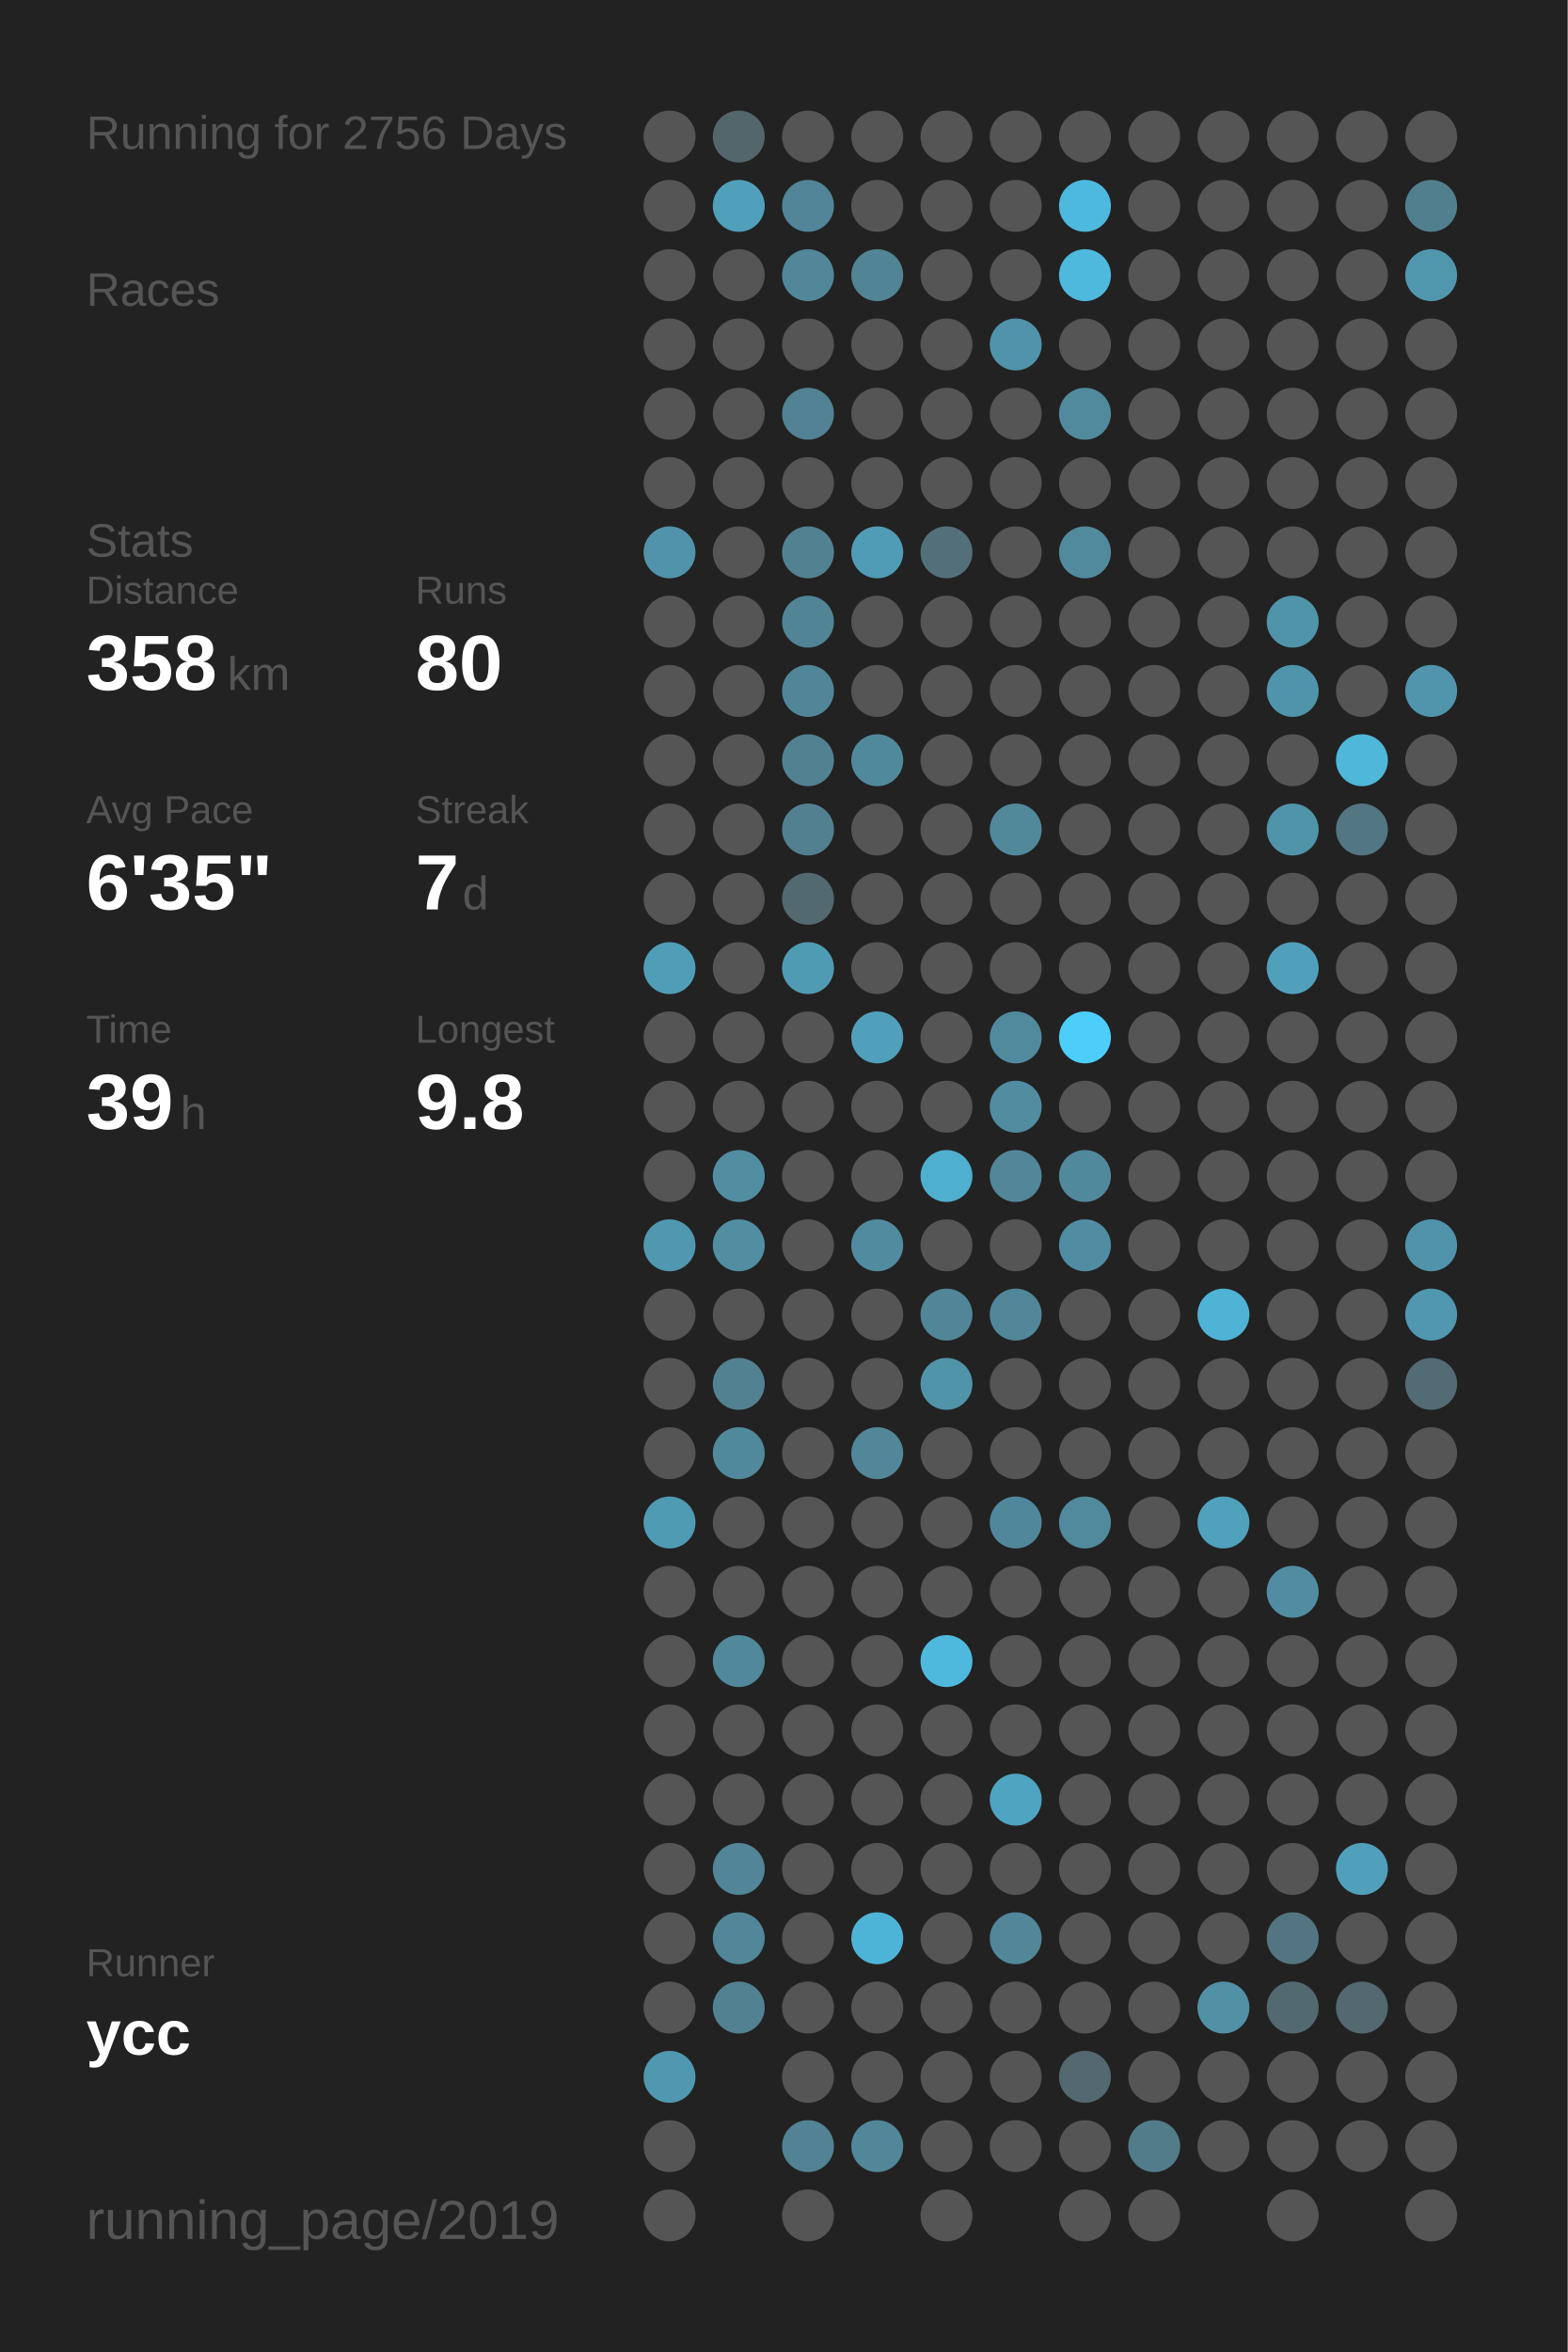
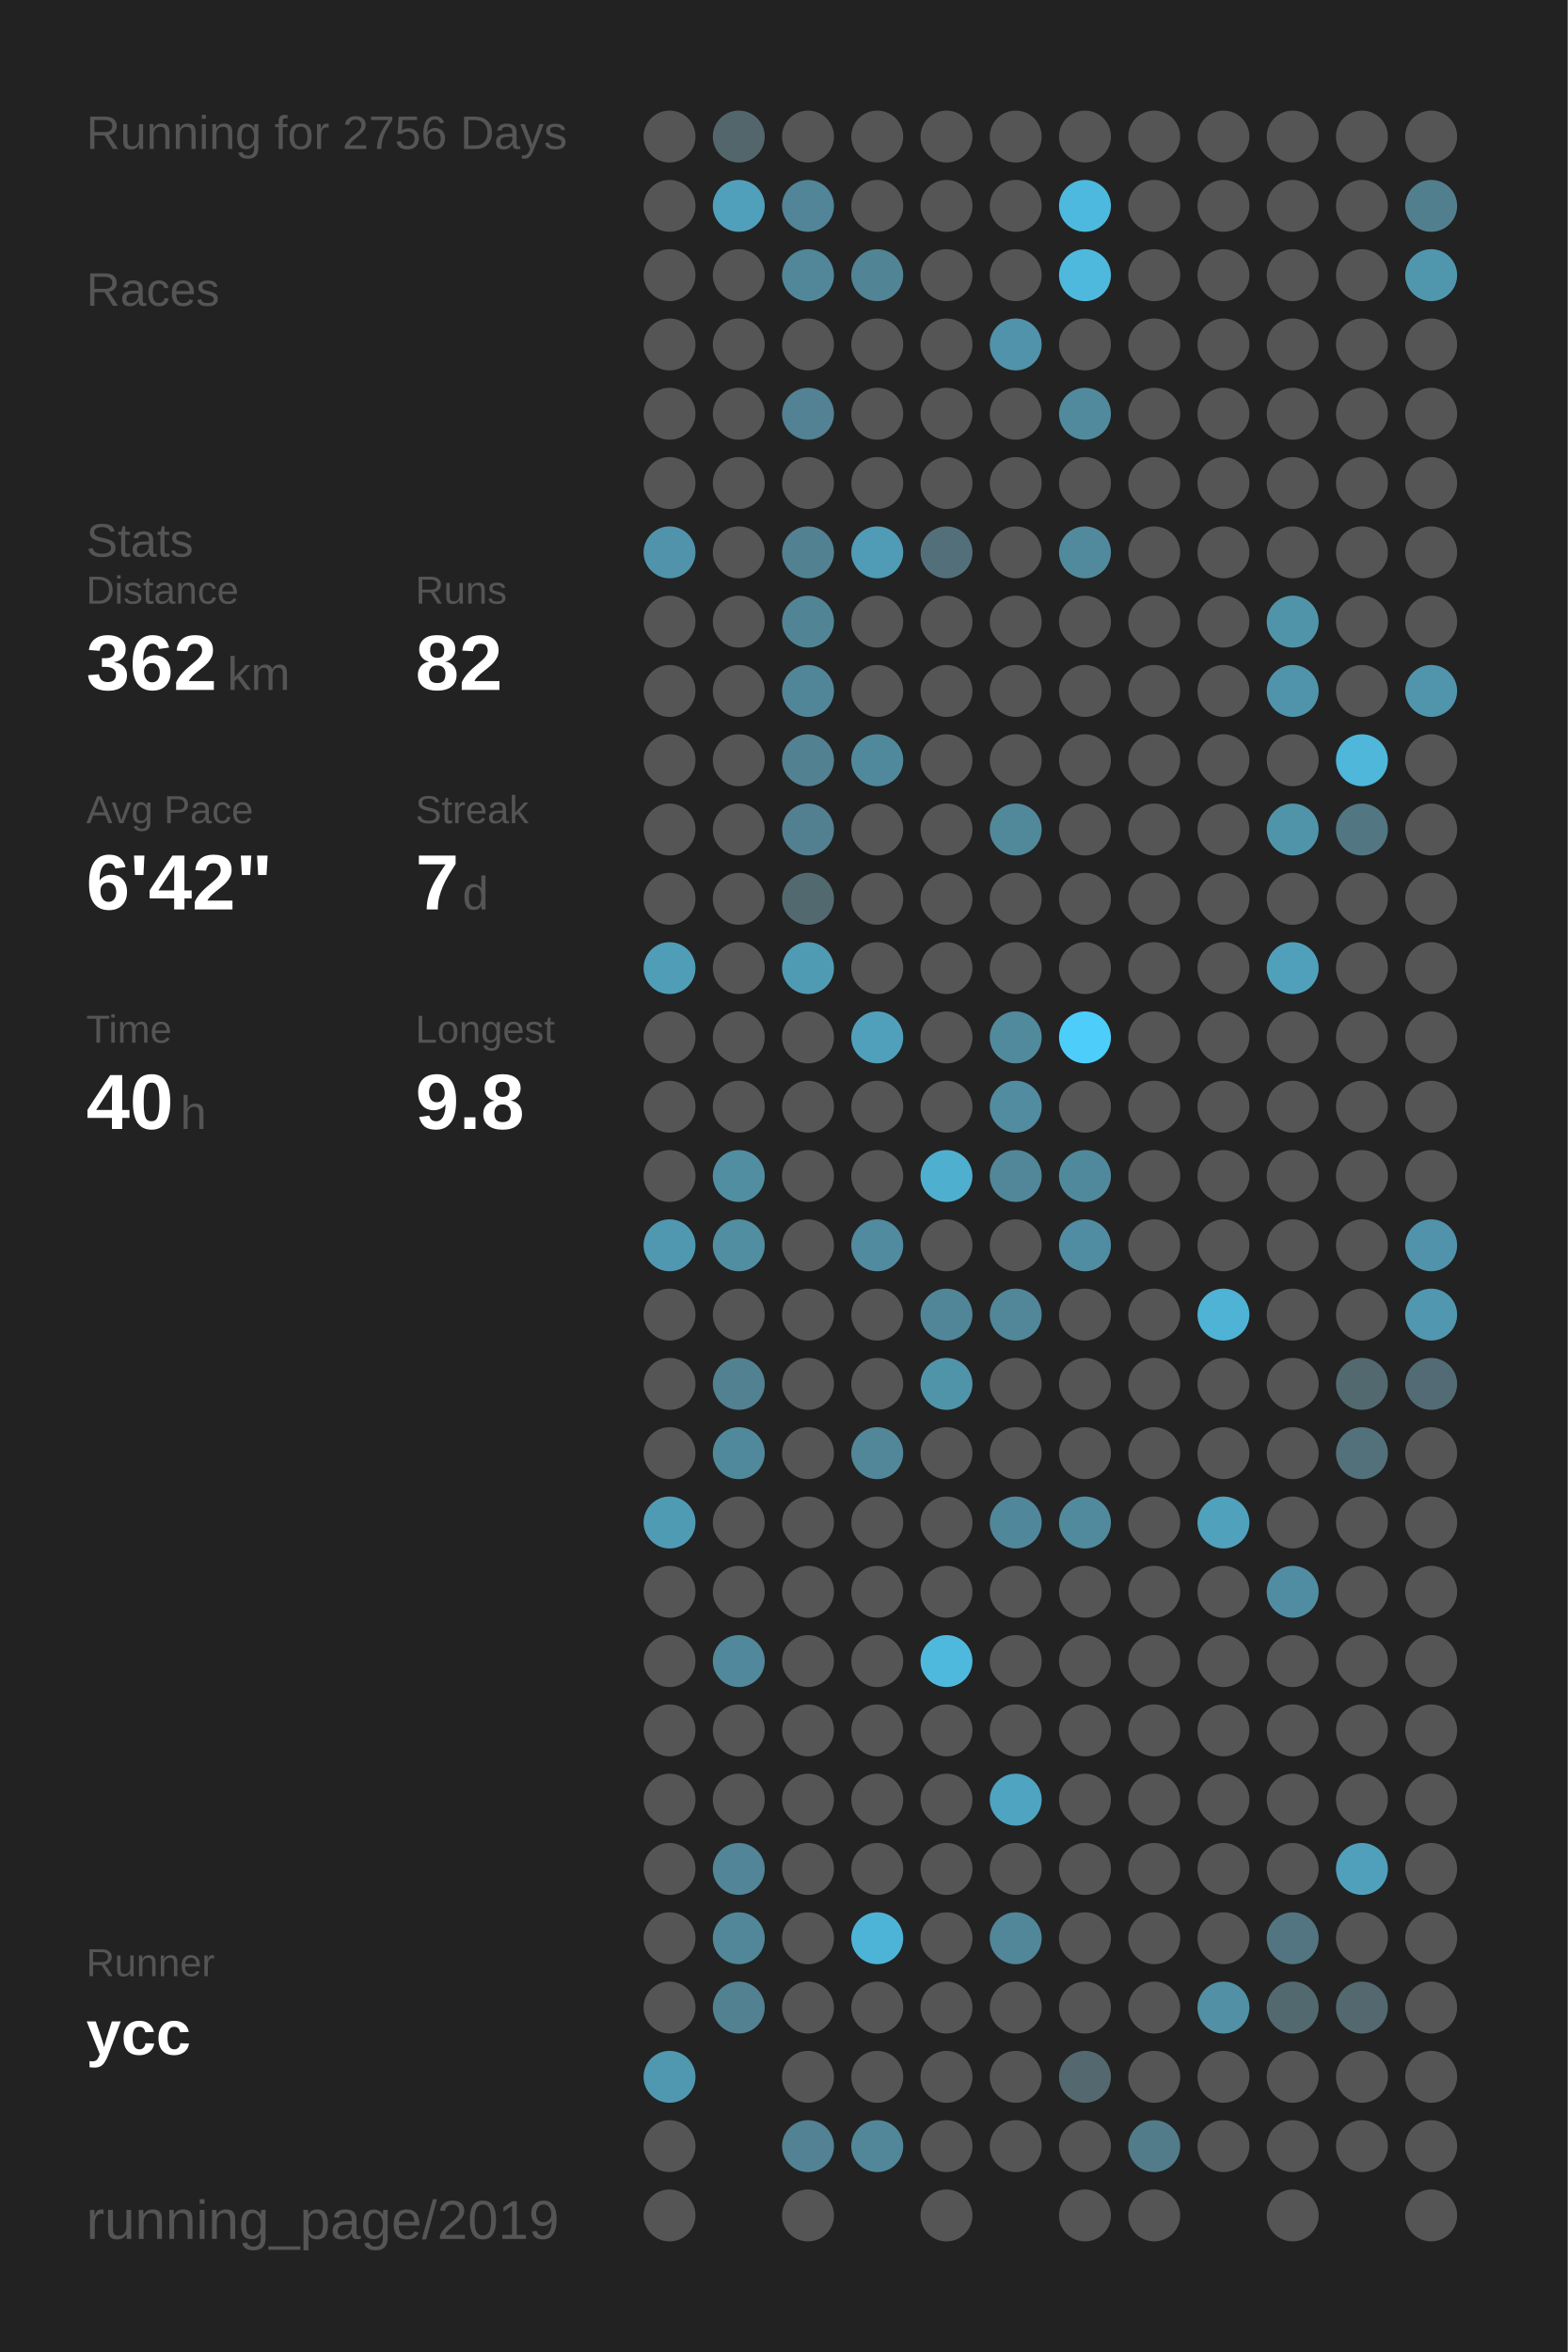
<svg xmlns="http://www.w3.org/2000/svg" baseProfile="full" height="300mm" version="1.1" viewBox="0,0,200,300" width="200mm">
  <defs />
  <rect fill="#222222" height="300" width="200" x="0" y="0" />
  <text fill="#555555" style="font-size:6px; font-family:Arial;" x="11" y="19">Running for 2756 Days</text>
  <text fill="#555555" style="font-size:6px; font-family:Arial;" x="11" y="39">Races</text>
  <text fill="#555555" style="font-size:6px; font-family:Arial;" x="11" y="71">Stats</text>
  <text fill="#555555" style="font-size:5px; font-family:Arial;" x="11" y="77">Distance</text>
-   <text fill="#FFFFFF" style="font-size:10px; font-family:Arial; font-weight:bold;" x="11" y="88">358</text>
+   <text fill="#FFFFFF" style="font-size:10px; font-family:Arial; font-weight:bold;" x="11" y="88">362</text>
  <text fill="#555555" style="font-size:6px; font-family:Arial;" x="29" y="88">km</text>
  <text fill="#555555" style="font-size:5px; font-family:Arial;" x="53" y="77">Runs</text>
-   <text fill="#FFFFFF" style="font-size:10px; font-family:Arial; font-weight:bold;" x="53" y="88">80</text>
+   <text fill="#FFFFFF" style="font-size:10px; font-family:Arial; font-weight:bold;" x="53" y="88">82</text>
  <text fill="#555555" style="font-size:5px; font-family:Arial;" x="11" y="105">Avg Pace</text>
-   <text fill="#FFFFFF" style="font-size:10px; font-family:Arial; font-weight:bold;" x="11" y="116">6'35"</text>
+   <text fill="#FFFFFF" style="font-size:10px; font-family:Arial; font-weight:bold;" x="11" y="116">6'42"</text>
  <text fill="#555555" style="font-size:5px; font-family:Arial;" x="53" y="105">Streak</text>
  <text fill="#FFFFFF" style="font-size:10px; font-family:Arial; font-weight:bold;" x="53" y="116">7</text>
  <text fill="#555555" style="font-size:6px; font-family:Arial;" x="59" y="116">d</text>
  <text fill="#555555" style="font-size:5px; font-family:Arial;" x="11" y="133">Time</text>
-   <text fill="#FFFFFF" style="font-size:10px; font-family:Arial; font-weight:bold;" x="11" y="144">39</text>
+   <text fill="#FFFFFF" style="font-size:10px; font-family:Arial; font-weight:bold;" x="11" y="144">40</text>
  <text fill="#555555" style="font-size:6px; font-family:Arial;" x="23" y="144">h</text>
  <text fill="#555555" style="font-size:5px; font-family:Arial;" x="53" y="133">Longest</text>
  <text fill="#FFFFFF" style="font-size:10px; font-family:Arial; font-weight:bold;" x="53" y="144">9.8</text>
  <text fill="#555555" style="font-size:5px; font-family:Arial;" x="11" y="252.065">Runner</text>
  <text fill="#FFFFFF" style="font-size:8px; font-family:Arial; font-weight:bold;" x="11" y="262.065">ycc</text>
  <text fill="#555555" style="font-size:7px; font-family:Arial;" x="11" y="285.581">running_page/2019</text>
  <circle cx="85.417" cy="17.419" fill="#555555" r="3.312" />
  <circle cx="85.417" cy="26.258" fill="#555555" r="3.312" />
  <circle cx="85.417" cy="35.097" fill="#555555" r="3.312" />
  <circle cx="85.417" cy="43.935" fill="#555555" r="3.312" />
  <circle cx="85.417" cy="52.774" fill="#555555" r="3.312" />
  <circle cx="85.417" cy="61.613" fill="#555555" r="3.312" />
  <circle cx="85.417" cy="70.452" fill="#5093aa" r="3.312" />
  <circle cx="85.417" cy="79.29" fill="#555555" r="3.312" />
  <circle cx="85.417" cy="88.129" fill="#555555" r="3.312" />
  <circle cx="85.417" cy="96.968" fill="#555555" r="3.312" />
  <circle cx="85.417" cy="105.806" fill="#555555" r="3.312" />
  <circle cx="85.417" cy="114.645" fill="#555555" r="3.312" />
  <circle cx="85.417" cy="123.484" fill="#509db7" r="3.312" />
  <circle cx="85.417" cy="132.323" fill="#555555" r="3.312" />
  <circle cx="85.417" cy="141.161" fill="#555555" r="3.312" />
  <circle cx="85.417" cy="150" fill="#555555" r="3.312" />
  <circle cx="85.417" cy="158.839" fill="#5098b0" r="3.312" />
  <circle cx="85.417" cy="167.677" fill="#555555" r="3.312" />
  <circle cx="85.417" cy="176.516" fill="#555555" r="3.312" />
  <circle cx="85.417" cy="185.355" fill="#555555" r="3.312" />
  <circle cx="85.417" cy="194.194" fill="#509bb4" r="3.312" />
  <circle cx="85.417" cy="203.032" fill="#555555" r="3.312" />
  <circle cx="85.417" cy="211.871" fill="#555555" r="3.312" />
  <circle cx="85.417" cy="220.71" fill="#555555" r="3.312" />
  <circle cx="85.417" cy="229.548" fill="#555555" r="3.312" />
  <circle cx="85.417" cy="238.387" fill="#555555" r="3.312" />
  <circle cx="85.417" cy="247.226" fill="#555555" r="3.312" />
  <circle cx="85.417" cy="256.065" fill="#555555" r="3.312" />
  <circle cx="85.417" cy="264.903" fill="#5098b0" r="3.312" />
  <circle cx="85.417" cy="273.742" fill="#555555" r="3.312" />
  <circle cx="85.417" cy="282.581" fill="#555555" r="3.312" />
  <circle cx="94.25" cy="17.419" fill="#53666c" r="3.312" />
  <circle cx="94.25" cy="26.258" fill="#50a0bb" r="3.312" />
  <circle cx="94.25" cy="35.097" fill="#555555" r="3.312" />
  <circle cx="94.25" cy="43.935" fill="#555555" r="3.312" />
  <circle cx="94.25" cy="52.774" fill="#555555" r="3.312" />
  <circle cx="94.25" cy="61.613" fill="#555555" r="3.312" />
  <circle cx="94.25" cy="70.452" fill="#555555" r="3.312" />
  <circle cx="94.25" cy="79.29" fill="#555555" r="3.312" />
  <circle cx="94.25" cy="88.129" fill="#555555" r="3.312" />
  <circle cx="94.25" cy="96.968" fill="#555555" r="3.312" />
  <circle cx="94.25" cy="105.806" fill="#555555" r="3.312" />
  <circle cx="94.25" cy="114.645" fill="#555555" r="3.312" />
  <circle cx="94.25" cy="123.484" fill="#555555" r="3.312" />
  <circle cx="94.25" cy="132.323" fill="#555555" r="3.312" />
  <circle cx="94.25" cy="141.161" fill="#555555" r="3.312" />
  <circle cx="94.25" cy="150" fill="#518ea2" r="3.312" />
  <circle cx="94.25" cy="158.839" fill="#518ea2" r="3.312" />
  <circle cx="94.25" cy="167.677" fill="#555555" r="3.312" />
  <circle cx="94.25" cy="176.516" fill="#528191" r="3.312" />
  <circle cx="94.25" cy="185.355" fill="#51899c" r="3.312" />
  <circle cx="94.25" cy="194.194" fill="#555555" r="3.312" />
  <circle cx="94.25" cy="203.032" fill="#555555" r="3.312" />
  <circle cx="94.25" cy="211.871" fill="#51889b" r="3.312" />
  <circle cx="94.25" cy="220.71" fill="#555555" r="3.312" />
  <circle cx="94.25" cy="229.548" fill="#555555" r="3.312" />
  <circle cx="94.25" cy="238.387" fill="#518597" r="3.312" />
  <circle cx="94.25" cy="247.226" fill="#518799" r="3.312" />
  <circle cx="94.25" cy="256.065" fill="#528191" r="3.312" />
  <circle cx="103.083" cy="17.419" fill="#555555" r="3.312" />
  <circle cx="103.083" cy="26.258" fill="#518597" r="3.312" />
  <circle cx="103.083" cy="35.097" fill="#518799" r="3.312" />
  <circle cx="103.083" cy="43.935" fill="#555555" r="3.312" />
  <circle cx="103.083" cy="52.774" fill="#528293" r="3.312" />
  <circle cx="103.083" cy="61.613" fill="#555555" r="3.312" />
  <circle cx="103.083" cy="70.452" fill="#528292" r="3.312" />
  <circle cx="103.083" cy="79.29" fill="#518495" r="3.312" />
  <circle cx="103.083" cy="88.129" fill="#518698" r="3.312" />
  <circle cx="103.083" cy="96.968" fill="#528192" r="3.312" />
  <circle cx="103.083" cy="105.806" fill="#528090" r="3.312" />
  <circle cx="103.083" cy="114.645" fill="#536970" r="3.312" />
  <circle cx="103.083" cy="123.484" fill="#509bb4" r="3.312" />
  <circle cx="103.083" cy="132.323" fill="#555555" r="3.312" />
  <circle cx="103.083" cy="141.161" fill="#555555" r="3.312" />
  <circle cx="103.083" cy="150" fill="#555555" r="3.312" />
  <circle cx="103.083" cy="158.839" fill="#555555" r="3.312" />
  <circle cx="103.083" cy="167.677" fill="#555555" r="3.312" />
  <circle cx="103.083" cy="176.516" fill="#555555" r="3.312" />
  <circle cx="103.083" cy="185.355" fill="#555555" r="3.312" />
  <circle cx="103.083" cy="194.194" fill="#555555" r="3.312" />
  <circle cx="103.083" cy="203.032" fill="#555555" r="3.312" />
  <circle cx="103.083" cy="211.871" fill="#555555" r="3.312" />
  <circle cx="103.083" cy="220.71" fill="#555555" r="3.312" />
  <circle cx="103.083" cy="229.548" fill="#555555" r="3.312" />
  <circle cx="103.083" cy="238.387" fill="#555555" r="3.312" />
  <circle cx="103.083" cy="247.226" fill="#555555" r="3.312" />
  <circle cx="103.083" cy="256.065" fill="#555555" r="3.312" />
  <circle cx="103.083" cy="264.903" fill="#555555" r="3.312" />
  <circle cx="103.083" cy="273.742" fill="#528293" r="3.312" />
  <circle cx="103.083" cy="282.581" fill="#555555" r="3.312" />
  <circle cx="111.917" cy="17.419" fill="#555555" r="3.312" />
  <circle cx="111.917" cy="26.258" fill="#555555" r="3.312" />
  <circle cx="111.917" cy="35.097" fill="#518495" r="3.312" />
  <circle cx="111.917" cy="43.935" fill="#555555" r="3.312" />
  <circle cx="111.917" cy="52.774" fill="#555555" r="3.312" />
  <circle cx="111.917" cy="61.613" fill="#555555" r="3.312" />
  <circle cx="111.917" cy="70.452" fill="#509bb5" r="3.312" />
  <circle cx="111.917" cy="79.29" fill="#555555" r="3.312" />
  <circle cx="111.917" cy="88.129" fill="#555555" r="3.312" />
  <circle cx="111.917" cy="96.968" fill="#51899c" r="3.312" />
  <circle cx="111.917" cy="105.806" fill="#555555" r="3.312" />
  <circle cx="111.917" cy="114.645" fill="#555555" r="3.312" />
  <circle cx="111.917" cy="123.484" fill="#555555" r="3.312" />
  <circle cx="111.917" cy="132.323" fill="#50a0bb" r="3.312" />
  <circle cx="111.917" cy="141.161" fill="#555555" r="3.312" />
  <circle cx="111.917" cy="150" fill="#555555" r="3.312" />
  <circle cx="111.917" cy="158.839" fill="#518b9f" r="3.312" />
  <circle cx="111.917" cy="167.677" fill="#555555" r="3.312" />
  <circle cx="111.917" cy="176.516" fill="#555555" r="3.312" />
  <circle cx="111.917" cy="185.355" fill="#518799" r="3.312" />
  <circle cx="111.917" cy="194.194" fill="#555555" r="3.312" />
  <circle cx="111.917" cy="203.032" fill="#555555" r="3.312" />
  <circle cx="111.917" cy="211.871" fill="#555555" r="3.312" />
  <circle cx="111.917" cy="220.71" fill="#555555" r="3.312" />
  <circle cx="111.917" cy="229.548" fill="#555555" r="3.312" />
  <circle cx="111.917" cy="238.387" fill="#555555" r="3.312" />
  <circle cx="111.917" cy="247.226" fill="#4eb4d7" r="3.312" />
  <circle cx="111.917" cy="256.065" fill="#555555" r="3.312" />
  <circle cx="111.917" cy="264.903" fill="#555555" r="3.312" />
  <circle cx="111.917" cy="273.742" fill="#518799" r="3.312" />
  <circle cx="120.75" cy="17.419" fill="#555555" r="3.312" />
  <circle cx="120.75" cy="26.258" fill="#555555" r="3.312" />
  <circle cx="120.75" cy="35.097" fill="#555555" r="3.312" />
  <circle cx="120.75" cy="43.935" fill="#555555" r="3.312" />
  <circle cx="120.75" cy="52.774" fill="#555555" r="3.312" />
  <circle cx="120.75" cy="61.613" fill="#555555" r="3.312" />
  <circle cx="120.75" cy="70.452" fill="#53707a" r="3.312" />
  <circle cx="120.75" cy="79.29" fill="#555555" r="3.312" />
  <circle cx="120.75" cy="88.129" fill="#555555" r="3.312" />
  <circle cx="120.75" cy="96.968" fill="#555555" r="3.312" />
  <circle cx="120.75" cy="105.806" fill="#555555" r="3.312" />
  <circle cx="120.75" cy="114.645" fill="#555555" r="3.312" />
  <circle cx="120.75" cy="123.484" fill="#555555" r="3.312" />
  <circle cx="120.75" cy="132.323" fill="#555555" r="3.312" />
  <circle cx="120.75" cy="141.161" fill="#555555" r="3.312" />
  <circle cx="120.75" cy="150" fill="#4fafcf" r="3.312" />
  <circle cx="120.75" cy="158.839" fill="#555555" r="3.312" />
  <circle cx="120.75" cy="167.677" fill="#518698" r="3.312" />
  <circle cx="120.75" cy="176.516" fill="#5094aa" r="3.312" />
  <circle cx="120.75" cy="185.355" fill="#555555" r="3.312" />
  <circle cx="120.75" cy="194.194" fill="#555555" r="3.312" />
  <circle cx="120.75" cy="203.032" fill="#555555" r="3.312" />
  <circle cx="120.75" cy="211.871" fill="#4eb9dd" r="3.312" />
  <circle cx="120.75" cy="220.71" fill="#555555" r="3.312" />
  <circle cx="120.75" cy="229.548" fill="#555555" r="3.312" />
  <circle cx="120.75" cy="238.387" fill="#555555" r="3.312" />
  <circle cx="120.75" cy="247.226" fill="#555555" r="3.312" />
  <circle cx="120.75" cy="256.065" fill="#555555" r="3.312" />
  <circle cx="120.75" cy="264.903" fill="#555555" r="3.312" />
  <circle cx="120.75" cy="273.742" fill="#555555" r="3.312" />
  <circle cx="120.75" cy="282.581" fill="#555555" r="3.312" />
  <circle cx="129.583" cy="17.419" fill="#555555" r="3.312" />
  <circle cx="129.583" cy="26.258" fill="#555555" r="3.312" />
  <circle cx="129.583" cy="35.097" fill="#555555" r="3.312" />
  <circle cx="129.583" cy="43.935" fill="#5093aa" r="3.312" />
  <circle cx="129.583" cy="52.774" fill="#555555" r="3.312" />
  <circle cx="129.583" cy="61.613" fill="#555555" r="3.312" />
  <circle cx="129.583" cy="70.452" fill="#555555" r="3.312" />
  <circle cx="129.583" cy="79.29" fill="#555555" r="3.312" />
  <circle cx="129.583" cy="88.129" fill="#555555" r="3.312" />
  <circle cx="129.583" cy="96.968" fill="#555555" r="3.312" />
  <circle cx="129.583" cy="105.806" fill="#51889a" r="3.312" />
  <circle cx="129.583" cy="114.645" fill="#555555" r="3.312" />
  <circle cx="129.583" cy="123.484" fill="#555555" r="3.312" />
  <circle cx="129.583" cy="132.323" fill="#518a9d" r="3.312" />
  <circle cx="129.583" cy="141.161" fill="#518ca0" r="3.312" />
  <circle cx="129.583" cy="150" fill="#518799" r="3.312" />
  <circle cx="129.583" cy="158.839" fill="#555555" r="3.312" />
  <circle cx="129.583" cy="167.677" fill="#518799" r="3.312" />
  <circle cx="129.583" cy="176.516" fill="#555555" r="3.312" />
  <circle cx="129.583" cy="185.355" fill="#555555" r="3.312" />
  <circle cx="129.583" cy="194.194" fill="#51879a" r="3.312" />
  <circle cx="129.583" cy="203.032" fill="#555555" r="3.312" />
  <circle cx="129.583" cy="211.871" fill="#555555" r="3.312" />
  <circle cx="129.583" cy="220.71" fill="#555555" r="3.312" />
  <circle cx="129.583" cy="229.548" fill="#4fa4c1" r="3.312" />
  <circle cx="129.583" cy="238.387" fill="#555555" r="3.312" />
  <circle cx="129.583" cy="247.226" fill="#518799" r="3.312" />
  <circle cx="129.583" cy="256.065" fill="#555555" r="3.312" />
  <circle cx="129.583" cy="264.903" fill="#555555" r="3.312" />
  <circle cx="129.583" cy="273.742" fill="#555555" r="3.312" />
  <circle cx="138.417" cy="17.419" fill="#555555" r="3.312" />
  <circle cx="138.417" cy="26.258" fill="#4eb9de" r="3.312" />
  <circle cx="138.417" cy="35.097" fill="#4eb9dd" r="3.312" />
  <circle cx="138.417" cy="43.935" fill="#555555" r="3.312" />
  <circle cx="138.417" cy="52.774" fill="#518a9d" r="3.312" />
  <circle cx="138.417" cy="61.613" fill="#555555" r="3.312" />
  <circle cx="138.417" cy="70.452" fill="#518a9d" r="3.312" />
  <circle cx="138.417" cy="79.29" fill="#555555" r="3.312" />
  <circle cx="138.417" cy="88.129" fill="#555555" r="3.312" />
  <circle cx="138.417" cy="96.968" fill="#555555" r="3.312" />
  <circle cx="138.417" cy="105.806" fill="#555555" r="3.312" />
  <circle cx="138.417" cy="114.645" fill="#555555" r="3.312" />
  <circle cx="138.417" cy="123.484" fill="#555555" r="3.312" />
  <circle cx="138.417" cy="132.323" fill="#4dcefa" r="3.312" />
  <circle cx="138.417" cy="141.161" fill="#555555" r="3.312" />
  <circle cx="138.417" cy="150" fill="#51899c" r="3.312" />
  <circle cx="138.417" cy="158.839" fill="#518da2" r="3.312" />
  <circle cx="138.417" cy="167.677" fill="#555555" r="3.312" />
  <circle cx="138.417" cy="176.516" fill="#555555" r="3.312" />
  <circle cx="138.417" cy="185.355" fill="#555555" r="3.312" />
  <circle cx="138.417" cy="194.194" fill="#518a9d" r="3.312" />
  <circle cx="138.417" cy="203.032" fill="#555555" r="3.312" />
  <circle cx="138.417" cy="211.871" fill="#555555" r="3.312" />
  <circle cx="138.417" cy="220.71" fill="#555555" r="3.312" />
  <circle cx="138.417" cy="229.548" fill="#555555" r="3.312" />
  <circle cx="138.417" cy="238.387" fill="#555555" r="3.312" />
  <circle cx="138.417" cy="247.226" fill="#555555" r="3.312" />
  <circle cx="138.417" cy="256.065" fill="#555555" r="3.312" />
  <circle cx="138.417" cy="264.903" fill="#53686f" r="3.312" />
  <circle cx="138.417" cy="273.742" fill="#555555" r="3.312" />
  <circle cx="138.417" cy="282.581" fill="#555555" r="3.312" />
  <circle cx="147.25" cy="17.419" fill="#555555" r="3.312" />
  <circle cx="147.25" cy="26.258" fill="#555555" r="3.312" />
  <circle cx="147.25" cy="35.097" fill="#555555" r="3.312" />
  <circle cx="147.25" cy="43.935" fill="#555555" r="3.312" />
  <circle cx="147.25" cy="52.774" fill="#555555" r="3.312" />
  <circle cx="147.25" cy="61.613" fill="#555555" r="3.312" />
  <circle cx="147.25" cy="70.452" fill="#555555" r="3.312" />
  <circle cx="147.25" cy="79.29" fill="#555555" r="3.312" />
  <circle cx="147.25" cy="88.129" fill="#555555" r="3.312" />
  <circle cx="147.25" cy="96.968" fill="#555555" r="3.312" />
  <circle cx="147.25" cy="105.806" fill="#555555" r="3.312" />
  <circle cx="147.25" cy="114.645" fill="#555555" r="3.312" />
  <circle cx="147.25" cy="123.484" fill="#555555" r="3.312" />
  <circle cx="147.25" cy="132.323" fill="#555555" r="3.312" />
  <circle cx="147.25" cy="141.161" fill="#555555" r="3.312" />
  <circle cx="147.25" cy="150" fill="#555555" r="3.312" />
  <circle cx="147.25" cy="158.839" fill="#555555" r="3.312" />
  <circle cx="147.25" cy="167.677" fill="#555555" r="3.312" />
  <circle cx="147.25" cy="176.516" fill="#555555" r="3.312" />
  <circle cx="147.25" cy="185.355" fill="#555555" r="3.312" />
  <circle cx="147.25" cy="194.194" fill="#555555" r="3.312" />
  <circle cx="147.25" cy="203.032" fill="#555555" r="3.312" />
  <circle cx="147.25" cy="211.871" fill="#555555" r="3.312" />
  <circle cx="147.25" cy="220.71" fill="#555555" r="3.312" />
  <circle cx="147.25" cy="229.548" fill="#555555" r="3.312" />
  <circle cx="147.25" cy="238.387" fill="#555555" r="3.312" />
  <circle cx="147.25" cy="247.226" fill="#555555" r="3.312" />
  <circle cx="147.25" cy="256.065" fill="#555555" r="3.312" />
  <circle cx="147.25" cy="264.903" fill="#555555" r="3.312" />
  <circle cx="147.25" cy="273.742" fill="#527c8a" r="3.312" />
  <circle cx="147.25" cy="282.581" fill="#555555" r="3.312" />
  <circle cx="156.083" cy="17.419" fill="#555555" r="3.312" />
  <circle cx="156.083" cy="26.258" fill="#555555" r="3.312" />
  <circle cx="156.083" cy="35.097" fill="#555555" r="3.312" />
  <circle cx="156.083" cy="43.935" fill="#555555" r="3.312" />
  <circle cx="156.083" cy="52.774" fill="#555555" r="3.312" />
  <circle cx="156.083" cy="61.613" fill="#555555" r="3.312" />
  <circle cx="156.083" cy="70.452" fill="#555555" r="3.312" />
  <circle cx="156.083" cy="79.29" fill="#555555" r="3.312" />
  <circle cx="156.083" cy="88.129" fill="#555555" r="3.312" />
  <circle cx="156.083" cy="96.968" fill="#555555" r="3.312" />
  <circle cx="156.083" cy="105.806" fill="#555555" r="3.312" />
  <circle cx="156.083" cy="114.645" fill="#555555" r="3.312" />
  <circle cx="156.083" cy="123.484" fill="#555555" r="3.312" />
  <circle cx="156.083" cy="132.323" fill="#555555" r="3.312" />
  <circle cx="156.083" cy="141.161" fill="#555555" r="3.312" />
  <circle cx="156.083" cy="150" fill="#555555" r="3.312" />
  <circle cx="156.083" cy="158.839" fill="#555555" r="3.312" />
  <circle cx="156.083" cy="167.677" fill="#4eb3d5" r="3.312" />
  <circle cx="156.083" cy="176.516" fill="#555555" r="3.312" />
  <circle cx="156.083" cy="185.355" fill="#555555" r="3.312" />
  <circle cx="156.083" cy="194.194" fill="#50a1bc" r="3.312" />
  <circle cx="156.083" cy="203.032" fill="#555555" r="3.312" />
  <circle cx="156.083" cy="211.871" fill="#555555" r="3.312" />
  <circle cx="156.083" cy="220.71" fill="#555555" r="3.312" />
  <circle cx="156.083" cy="229.548" fill="#555555" r="3.312" />
  <circle cx="156.083" cy="238.387" fill="#555555" r="3.312" />
  <circle cx="156.083" cy="247.226" fill="#555555" r="3.312" />
  <circle cx="156.083" cy="256.065" fill="#5190a5" r="3.312" />
  <circle cx="156.083" cy="264.903" fill="#555555" r="3.312" />
  <circle cx="156.083" cy="273.742" fill="#555555" r="3.312" />
  <circle cx="164.917" cy="17.419" fill="#555555" r="3.312" />
  <circle cx="164.917" cy="26.258" fill="#555555" r="3.312" />
  <circle cx="164.917" cy="35.097" fill="#555555" r="3.312" />
  <circle cx="164.917" cy="43.935" fill="#555555" r="3.312" />
  <circle cx="164.917" cy="52.774" fill="#555555" r="3.312" />
  <circle cx="164.917" cy="61.613" fill="#555555" r="3.312" />
  <circle cx="164.917" cy="70.452" fill="#555555" r="3.312" />
  <circle cx="164.917" cy="79.29" fill="#5094aa" r="3.312" />
  <circle cx="164.917" cy="88.129" fill="#5094ab" r="3.312" />
  <circle cx="164.917" cy="96.968" fill="#555555" r="3.312" />
  <circle cx="164.917" cy="105.806" fill="#5094aa" r="3.312" />
  <circle cx="164.917" cy="114.645" fill="#555555" r="3.312" />
  <circle cx="164.917" cy="123.484" fill="#50a0bb" r="3.312" />
  <circle cx="164.917" cy="132.323" fill="#555555" r="3.312" />
  <circle cx="164.917" cy="141.161" fill="#555555" r="3.312" />
  <circle cx="164.917" cy="150" fill="#555555" r="3.312" />
  <circle cx="164.917" cy="158.839" fill="#555555" r="3.312" />
  <circle cx="164.917" cy="167.677" fill="#555555" r="3.312" />
  <circle cx="164.917" cy="176.516" fill="#555555" r="3.312" />
  <circle cx="164.917" cy="185.355" fill="#555555" r="3.312" />
  <circle cx="164.917" cy="194.194" fill="#555555" r="3.312" />
  <circle cx="164.917" cy="203.032" fill="#518da2" r="3.312" />
  <circle cx="164.917" cy="211.871" fill="#555555" r="3.312" />
  <circle cx="164.917" cy="220.71" fill="#555555" r="3.312" />
  <circle cx="164.917" cy="229.548" fill="#555555" r="3.312" />
  <circle cx="164.917" cy="238.387" fill="#555555" r="3.312" />
  <circle cx="164.917" cy="247.226" fill="#527581" r="3.312" />
  <circle cx="164.917" cy="256.065" fill="#536970" r="3.312" />
  <circle cx="164.917" cy="264.903" fill="#555555" r="3.312" />
  <circle cx="164.917" cy="273.742" fill="#555555" r="3.312" />
  <circle cx="164.917" cy="282.581" fill="#555555" r="3.312" />
  <circle cx="173.75" cy="17.419" fill="#555555" r="3.312" />
  <circle cx="173.75" cy="26.258" fill="#555555" r="3.312" />
  <circle cx="173.75" cy="35.097" fill="#555555" r="3.312" />
  <circle cx="173.75" cy="43.935" fill="#555555" r="3.312" />
  <circle cx="173.75" cy="52.774" fill="#555555" r="3.312" />
  <circle cx="173.75" cy="61.613" fill="#555555" r="3.312" />
  <circle cx="173.75" cy="70.452" fill="#555555" r="3.312" />
  <circle cx="173.75" cy="79.29" fill="#555555" r="3.312" />
  <circle cx="173.75" cy="88.129" fill="#555555" r="3.312" />
  <circle cx="173.75" cy="96.968" fill="#4eb7da" r="3.312" />
  <circle cx="173.75" cy="105.806" fill="#527682" r="3.312" />
  <circle cx="173.75" cy="114.645" fill="#555555" r="3.312" />
  <circle cx="173.75" cy="123.484" fill="#555555" r="3.312" />
  <circle cx="173.75" cy="132.323" fill="#555555" r="3.312" />
  <circle cx="173.75" cy="141.161" fill="#555555" r="3.312" />
  <circle cx="173.75" cy="150" fill="#555555" r="3.312" />
  <circle cx="173.75" cy="158.839" fill="#555555" r="3.312" />
  <circle cx="173.75" cy="167.677" fill="#555555" r="3.312" />
-   <circle cx="173.75" cy="176.516" fill="#555555" r="3.312" />
-   <circle cx="173.75" cy="185.355" fill="#555555" r="3.312" />
+   <circle cx="173.75" cy="176.516" fill="#536970" r="3.312" />
+   <circle cx="173.75" cy="185.355" fill="#53717b" r="3.312" />
  <circle cx="173.75" cy="194.194" fill="#555555" r="3.312" />
  <circle cx="173.75" cy="203.032" fill="#555555" r="3.312" />
  <circle cx="173.75" cy="211.871" fill="#555555" r="3.312" />
  <circle cx="173.75" cy="220.71" fill="#555555" r="3.312" />
  <circle cx="173.75" cy="229.548" fill="#555555" r="3.312" />
  <circle cx="173.75" cy="238.387" fill="#50a0bb" r="3.312" />
  <circle cx="173.75" cy="247.226" fill="#555555" r="3.312" />
  <circle cx="173.75" cy="256.065" fill="#53686f" r="3.312" />
  <circle cx="173.75" cy="264.903" fill="#555555" r="3.312" />
  <circle cx="173.75" cy="273.742" fill="#555555" r="3.312" />
  <circle cx="182.583" cy="17.419" fill="#555555" r="3.312" />
  <circle cx="182.583" cy="26.258" fill="#527f8e" r="3.312" />
  <circle cx="182.583" cy="35.097" fill="#5097ae" r="3.312" />
  <circle cx="182.583" cy="43.935" fill="#555555" r="3.312" />
  <circle cx="182.583" cy="52.774" fill="#555555" r="3.312" />
  <circle cx="182.583" cy="61.613" fill="#555555" r="3.312" />
  <circle cx="182.583" cy="70.452" fill="#555555" r="3.312" />
  <circle cx="182.583" cy="79.29" fill="#555555" r="3.312" />
  <circle cx="182.583" cy="88.129" fill="#5095ac" r="3.312" />
  <circle cx="182.583" cy="96.968" fill="#555555" r="3.312" />
  <circle cx="182.583" cy="105.806" fill="#555555" r="3.312" />
  <circle cx="182.583" cy="114.645" fill="#555555" r="3.312" />
  <circle cx="182.583" cy="123.484" fill="#555555" r="3.312" />
  <circle cx="182.583" cy="132.323" fill="#555555" r="3.312" />
  <circle cx="182.583" cy="141.161" fill="#555555" r="3.312" />
  <circle cx="182.583" cy="150" fill="#555555" r="3.312" />
  <circle cx="182.583" cy="158.839" fill="#5093aa" r="3.312" />
  <circle cx="182.583" cy="167.677" fill="#5097af" r="3.312" />
  <circle cx="182.583" cy="176.516" fill="#536b74" r="3.312" />
  <circle cx="182.583" cy="185.355" fill="#555555" r="3.312" />
  <circle cx="182.583" cy="194.194" fill="#555555" r="3.312" />
  <circle cx="182.583" cy="203.032" fill="#555555" r="3.312" />
  <circle cx="182.583" cy="211.871" fill="#555555" r="3.312" />
  <circle cx="182.583" cy="220.71" fill="#555555" r="3.312" />
  <circle cx="182.583" cy="229.548" fill="#555555" r="3.312" />
  <circle cx="182.583" cy="238.387" fill="#555555" r="3.312" />
  <circle cx="182.583" cy="247.226" fill="#555555" r="3.312" />
  <circle cx="182.583" cy="256.065" fill="#555555" r="3.312" />
  <circle cx="182.583" cy="264.903" fill="#555555" r="3.312" />
  <circle cx="182.583" cy="273.742" fill="#555555" r="3.312" />
  <circle cx="182.583" cy="282.581" fill="#555555" r="3.312" />
</svg>
